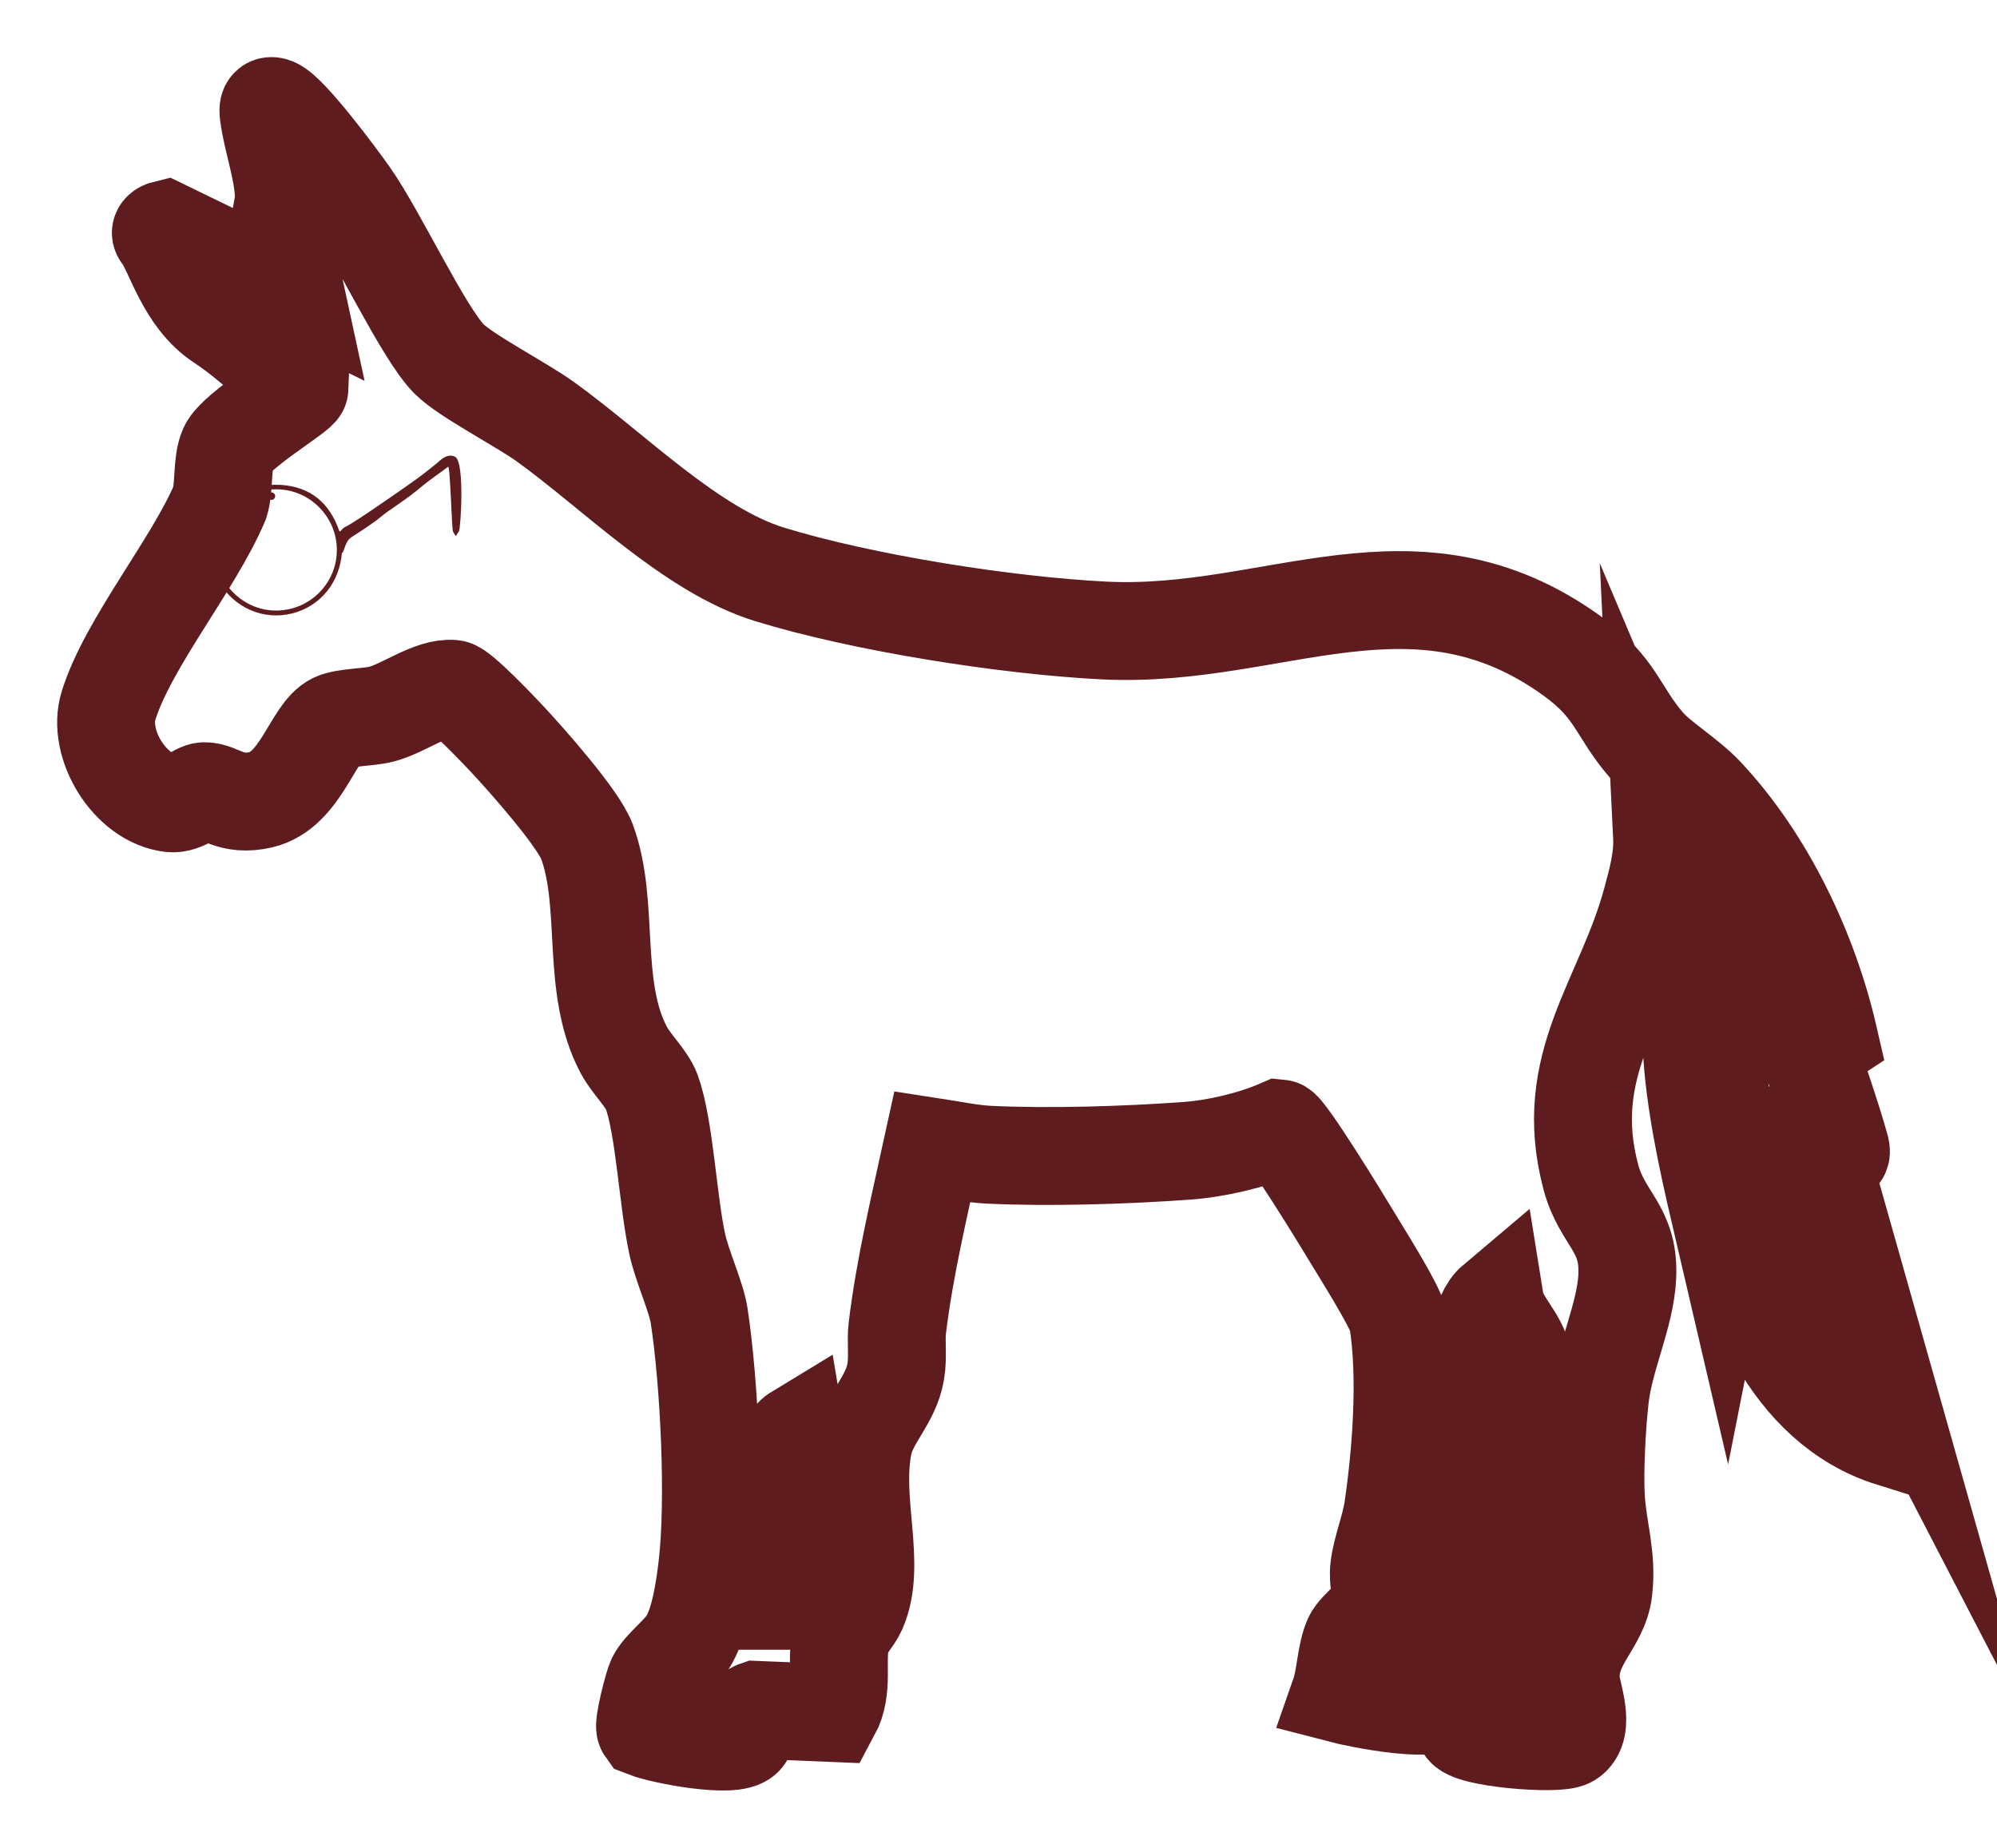
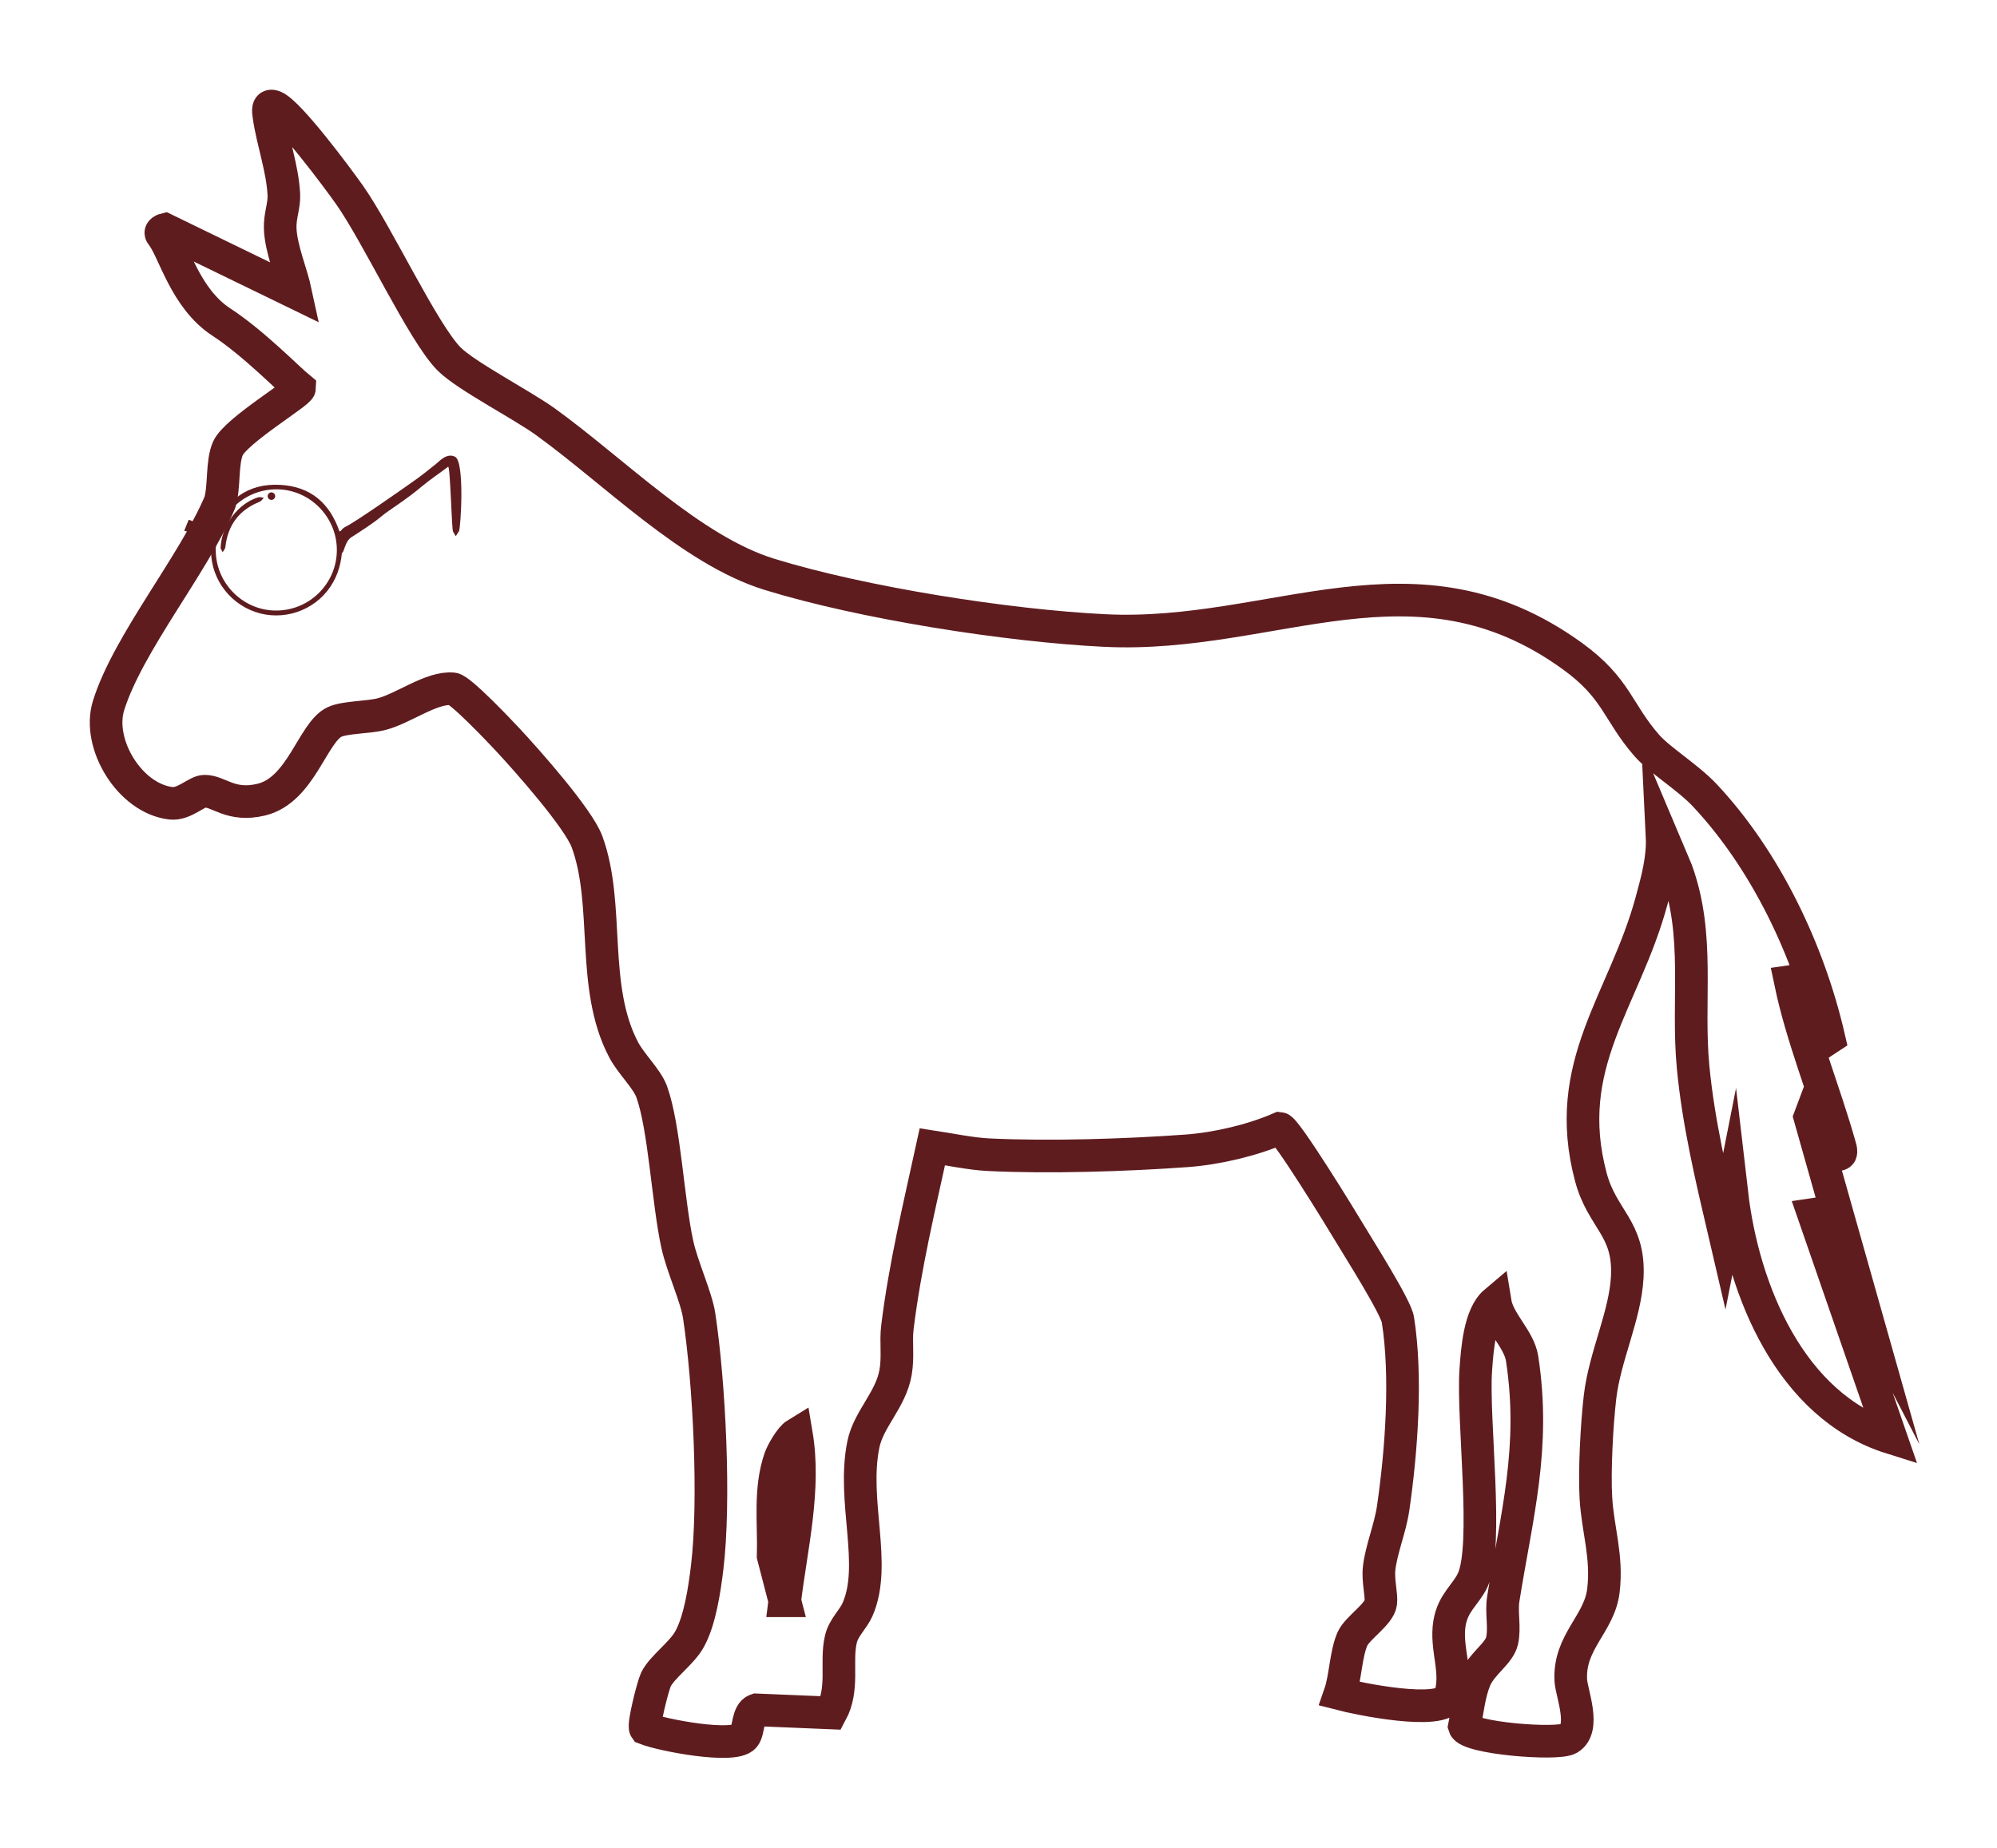
<svg xmlns="http://www.w3.org/2000/svg" version="1.1" viewBox="0 0 612 566.36">
-   <path fill="none" stroke="#5F1C1F" stroke-miterlimit="10" stroke-width="30" d="M560.47,318.2l-10.42-17.53-1.39.2c3.57,17.16,10.44,33.59,15.15,50.31.33,1.16.98,3.04-.93,2.7l-7.17-14.26-1.06,2.83,15.34,54.25-12.79-24.68-1.4.21,23.71,68.49c-30.89-9.69-45.34-45.36-48.77-74.93l-2.35,11.88c-3.87-16.6-7.9-33.52-9.52-50.55-1.96-20.61,2.22-40.24-5.1-60.32l-4.41-10.44c.33,6.78-1.5,13.45-3.27,19.93-8.31,30.55-27.77,50.03-18.55,84.54,3.48,13.03,11.89,15.56,11.15,30.57-.59,11.82-6.89,24.34-8.35,36.85-.97,8.29-1.75,22.71-1.26,30.96.58,9.73,3.56,17.95,2.3,28.37-1.24,10.28-10.65,15.67-9.99,27.54.22,3.85,4.7,14.7-.58,17.81-3.51,2.07-30.96-.11-32.04-3.72.95-4.65,1.44-9.99,3.25-14.37,2.01-4.86,7.42-7.94,8.31-11.91.91-4.07-.3-8.64.35-12.73,4.11-25.83,9.98-46.47,5.78-73.78-.92-6-7.28-11.19-8.27-17.32-4.77,4.02-5.49,14.72-5.92,20.83-1.07,15.12,4.02,54.03-.96,64.46-2.13,4.46-6.05,6.88-7.09,13.13-1.31,7.87,2.68,14.96.11,22.67-2.55,5.85-28.16.5-33.71-.95,1.72-4.93,1.82-12.4,3.88-16.93,1.54-3.38,8.22-7.51,8.65-10.98.32-2.52-.93-6.77-.5-10.62.64-5.71,3.39-12.24,4.28-18.31,2.56-17.53,4.24-40.4,1.47-57.88-.62-3.94-12.02-21.89-14.91-26.73-2.35-3.95-19.38-31.76-21.29-31.92-8.42,3.67-19.34,6.22-28.52,6.89-18.54,1.35-42.28,2.1-60.76,1.19-5.33-.26-11.82-1.62-17.19-2.44-4.02,18.43-8.4,36.56-10.71,55.33-.55,4.49.29,8.83-.54,13.73-1.46,8.59-8.29,14.31-9.9,22.22-3.54,17.44,4.29,36.73-1.78,50.56-1.39,3.17-4.25,5.45-5.11,9.15-1.65,7.06,1.06,15.06-3.01,22.57l-22.9-.95c-2.84.96-2.18,6.37-3.72,8.23-3.1,3.72-25.01-.43-30.27-2.5-.76-1.06,2.34-13.18,3.22-15.02,1.84-3.82,7.84-7.94,10.28-12.32,3.22-5.77,4.61-15.27,5.42-21.94,2.48-20.5.67-56.63-2.44-77.23-.87-5.77-5.19-15.02-6.69-21.86-2.91-13.23-3.9-35.89-7.87-46.85-1.44-3.97-6.29-8.48-8.58-12.83-10.2-19.35-4.12-44.34-11.21-63.73-2.65-7.25-18.52-25.13-24.44-31.47-2.54-2.72-14.41-15.22-16.68-15.45-6.55-.65-15.08,6.03-21.95,7.77-4.02,1.02-11.09.9-14.29,2.37-6.72,3.08-10.26,20.95-22.54,23.84-9.39,2.21-12.84-2.62-17.34-2.61-2.37,0-6.24,4.16-10.26,3.71-12.58-1.39-22.84-18.19-19.14-30,5.98-19.11,25.96-43.05,34.11-62.24,1.45-4.68.53-12.23,2.47-16.57,2.42-5.4,21.9-17.03,21.95-18.47-3.53-2.89-14.16-13.82-23.95-20.21-11.27-7.35-14.52-22.07-18.3-26.74-.97-1.2,1-1.68,1-1.68l40.08,19.48c-1.31-6.14-4.51-13.42-4.77-19.67-.16-3.97,1.29-7.06,1.12-10.47-.41-8.15-3.45-16.2-4.57-24.09-.21-1.46-.63-3.8,1.67-2.85,4.55,1.88,19.38,21.86,22.99,26.97,8.64,12.23,22.59,42.34,30.54,50.34,5.15,5.18,22.12,13.91,29.53,19.25,21.02,15.15,44.7,39.38,68.62,46.76,28.47,8.79,73.08,15.8,102.9,17.24,51.97,2.51,94.91-27.12,143.22,7.85,13.56,9.81,13.81,17.06,22.69,27.27,4.08,4.69,12.62,9.78,17.9,15.41,18.72,19.98,31.91,47.77,38.02,74.37ZM240.49,490.69c2.05-16.79,6.41-34.24,3.57-51.13-1.81,1.1-4.36,5.59-5.01,7.46-3.33,9.62-1.81,20-2.1,29.99l3.55,13.68Z" />
+   <path fill="none" stroke="#5F1C1F" stroke-miterlimit="10" stroke-width="10" d="M560.47,318.2l-10.42-17.53-1.39.2c3.57,17.16,10.44,33.59,15.15,50.31.33,1.16.98,3.04-.93,2.7l-7.17-14.26-1.06,2.83,15.34,54.25-12.79-24.68-1.4.21,23.71,68.49c-30.89-9.69-45.34-45.36-48.77-74.93l-2.35,11.88c-3.87-16.6-7.9-33.52-9.52-50.55-1.96-20.61,2.22-40.24-5.1-60.32l-4.41-10.44c.33,6.78-1.5,13.45-3.27,19.93-8.31,30.55-27.77,50.03-18.55,84.54,3.48,13.03,11.89,15.56,11.15,30.57-.59,11.82-6.89,24.34-8.35,36.85-.97,8.29-1.75,22.71-1.26,30.96.58,9.73,3.56,17.95,2.3,28.37-1.24,10.28-10.65,15.67-9.99,27.54.22,3.85,4.7,14.7-.58,17.81-3.51,2.07-30.96-.11-32.04-3.72.95-4.65,1.44-9.99,3.25-14.37,2.01-4.86,7.42-7.94,8.31-11.91.91-4.07-.3-8.64.35-12.73,4.11-25.83,9.98-46.47,5.78-73.78-.92-6-7.28-11.19-8.27-17.32-4.77,4.02-5.49,14.72-5.92,20.83-1.07,15.12,4.02,54.03-.96,64.46-2.13,4.46-6.05,6.88-7.09,13.13-1.31,7.87,2.68,14.96.11,22.67-2.55,5.85-28.16.5-33.71-.95,1.72-4.93,1.82-12.4,3.88-16.93,1.54-3.38,8.22-7.51,8.65-10.98.32-2.52-.93-6.77-.5-10.62.64-5.71,3.39-12.24,4.28-18.31,2.56-17.53,4.24-40.4,1.47-57.88-.62-3.94-12.02-21.89-14.91-26.73-2.35-3.95-19.38-31.76-21.29-31.92-8.42,3.67-19.34,6.22-28.52,6.89-18.54,1.35-42.28,2.1-60.76,1.19-5.33-.26-11.82-1.62-17.19-2.44-4.02,18.43-8.4,36.56-10.71,55.33-.55,4.49.29,8.83-.54,13.73-1.46,8.59-8.29,14.31-9.9,22.22-3.54,17.44,4.29,36.73-1.78,50.56-1.39,3.17-4.25,5.45-5.11,9.15-1.65,7.06,1.06,15.06-3.01,22.57l-22.9-.95c-2.84.96-2.18,6.37-3.72,8.23-3.1,3.72-25.01-.43-30.27-2.5-.76-1.06,2.34-13.18,3.22-15.02,1.84-3.82,7.84-7.94,10.28-12.32,3.22-5.77,4.61-15.27,5.42-21.94,2.48-20.5.67-56.63-2.44-77.23-.87-5.77-5.19-15.02-6.69-21.86-2.91-13.23-3.9-35.89-7.87-46.85-1.44-3.97-6.29-8.48-8.58-12.83-10.2-19.35-4.12-44.34-11.21-63.73-2.65-7.25-18.52-25.13-24.44-31.47-2.54-2.72-14.41-15.22-16.68-15.45-6.55-.65-15.08,6.03-21.95,7.77-4.02,1.02-11.09.9-14.29,2.37-6.72,3.08-10.26,20.95-22.54,23.84-9.39,2.21-12.84-2.62-17.34-2.61-2.37,0-6.24,4.16-10.26,3.71-12.58-1.39-22.84-18.19-19.14-30,5.98-19.11,25.96-43.05,34.11-62.24,1.45-4.68.53-12.23,2.47-16.57,2.42-5.4,21.9-17.03,21.95-18.47-3.53-2.89-14.16-13.82-23.95-20.21-11.27-7.35-14.52-22.07-18.3-26.74-.97-1.2,1-1.68,1-1.68l40.08,19.48c-1.31-6.14-4.51-13.42-4.77-19.67-.16-3.97,1.29-7.06,1.12-10.47-.41-8.15-3.45-16.2-4.57-24.09-.21-1.46-.63-3.8,1.67-2.85,4.55,1.88,19.38,21.86,22.99,26.97,8.64,12.23,22.59,42.34,30.54,50.34,5.15,5.18,22.12,13.91,29.53,19.25,21.02,15.15,44.7,39.38,68.62,46.76,28.47,8.79,73.08,15.8,102.9,17.24,51.97,2.51,94.91-27.12,143.22,7.85,13.56,9.81,13.81,17.06,22.69,27.27,4.08,4.69,12.62,9.78,17.9,15.41,18.72,19.98,31.91,47.77,38.02,74.37ZM240.49,490.69c2.05-16.79,6.41-34.24,3.57-51.13-1.81,1.1-4.36,5.59-5.01,7.46-3.33,9.62-1.81,20-2.1,29.99l3.55,13.68Z" />
  <g>
    <path fill="#5F1C1F" d="M140.67,162.78c.49-.67,1.82-21.15-1.18-22.75-2.53-1.35-4.92,1.42-5.71,2.05-2.04,1.63-4.24,3.41-6.26,4.86-4.78,3.42-18.84,13.22-21.57,14.5-1.4.65-1.27,1.5-1.93,1.42-2.99-8.66-8.83-13.69-18.05-14.23-10.15-.59-16.88,4.71-20.65,14.2-.92-.41-6.57-3.37-7.49-3.51l-1.38,3.38c.4.01,6.36,2.13,6.77,2.15,1.01.05,1.86-.25,1.69.86-1.41,8.87,3.45,17.58,11.76,21.26,8.2,3.63,18,1.2,23.59-5.78,2.75-3.44,4.12-7.39,4.52-11.69.73-.11.85-3.49,2.9-4.82,2.86-1.86,6.53-4.12,9.61-6.72,1.67-1.41,7.57-5.05,12.27-9.09,1.85-1.59,5.76-4.24,7.76-5.8.66-.51,1.1,19.24,1.52,19.89,1.18,1.85.51,1.69,1.85-.17ZM84.57,187.15c-10.14-.02-18.46-8.4-18.46-18.58,0-10.25,8.4-18.61,18.66-18.58,10.14.03,18.46,8.42,18.46,18.6,0,10.26-8.38,18.59-18.66,18.56Z" />
    <path fill="#5F1C1F" d="M67.6,168.06c.19-6.96,5.38-13.78,11.57-15.63.5-.15,1.11.09,1.67.15-.41.41-.74,1.02-1.23,1.21-6.33,2.52-9.81,7.17-10.55,13.94-.06.54-.54,1.02-.83,1.53-.29-.54-.57-1.08-.64-1.2Z" />
    <circle fill="#5F1C1F" cx="83.18" cy="152.08" r="1.15" />
  </g>
</svg>
